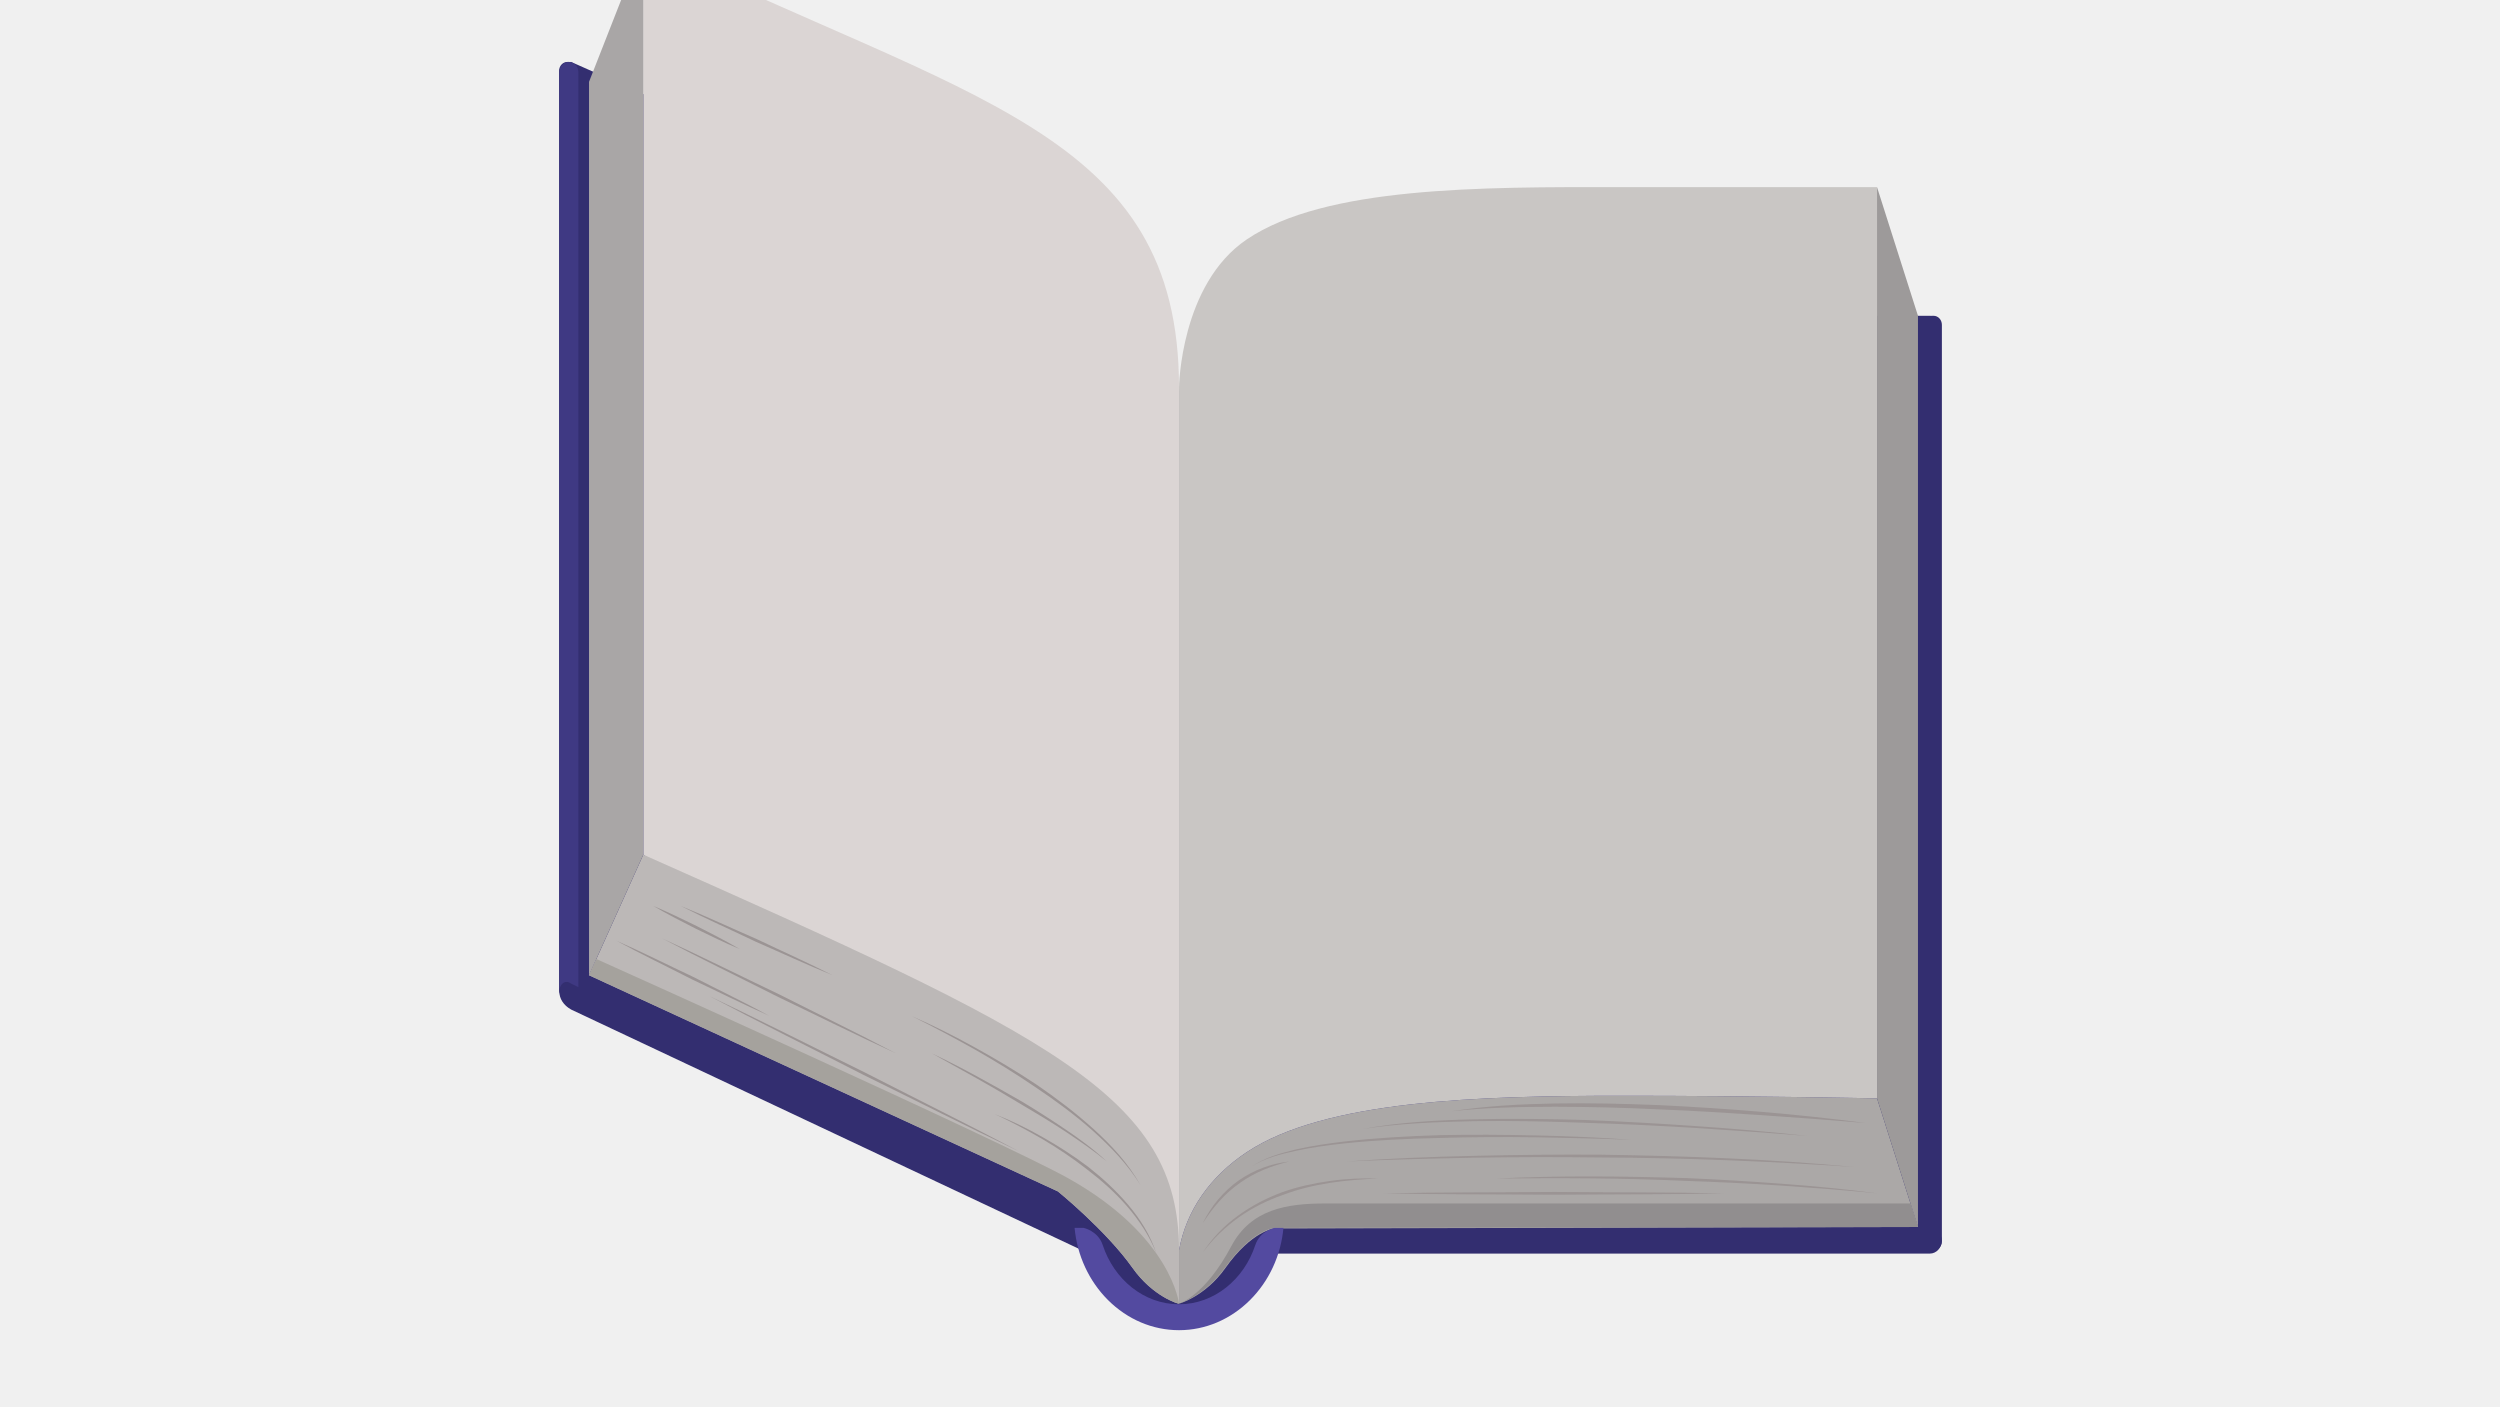
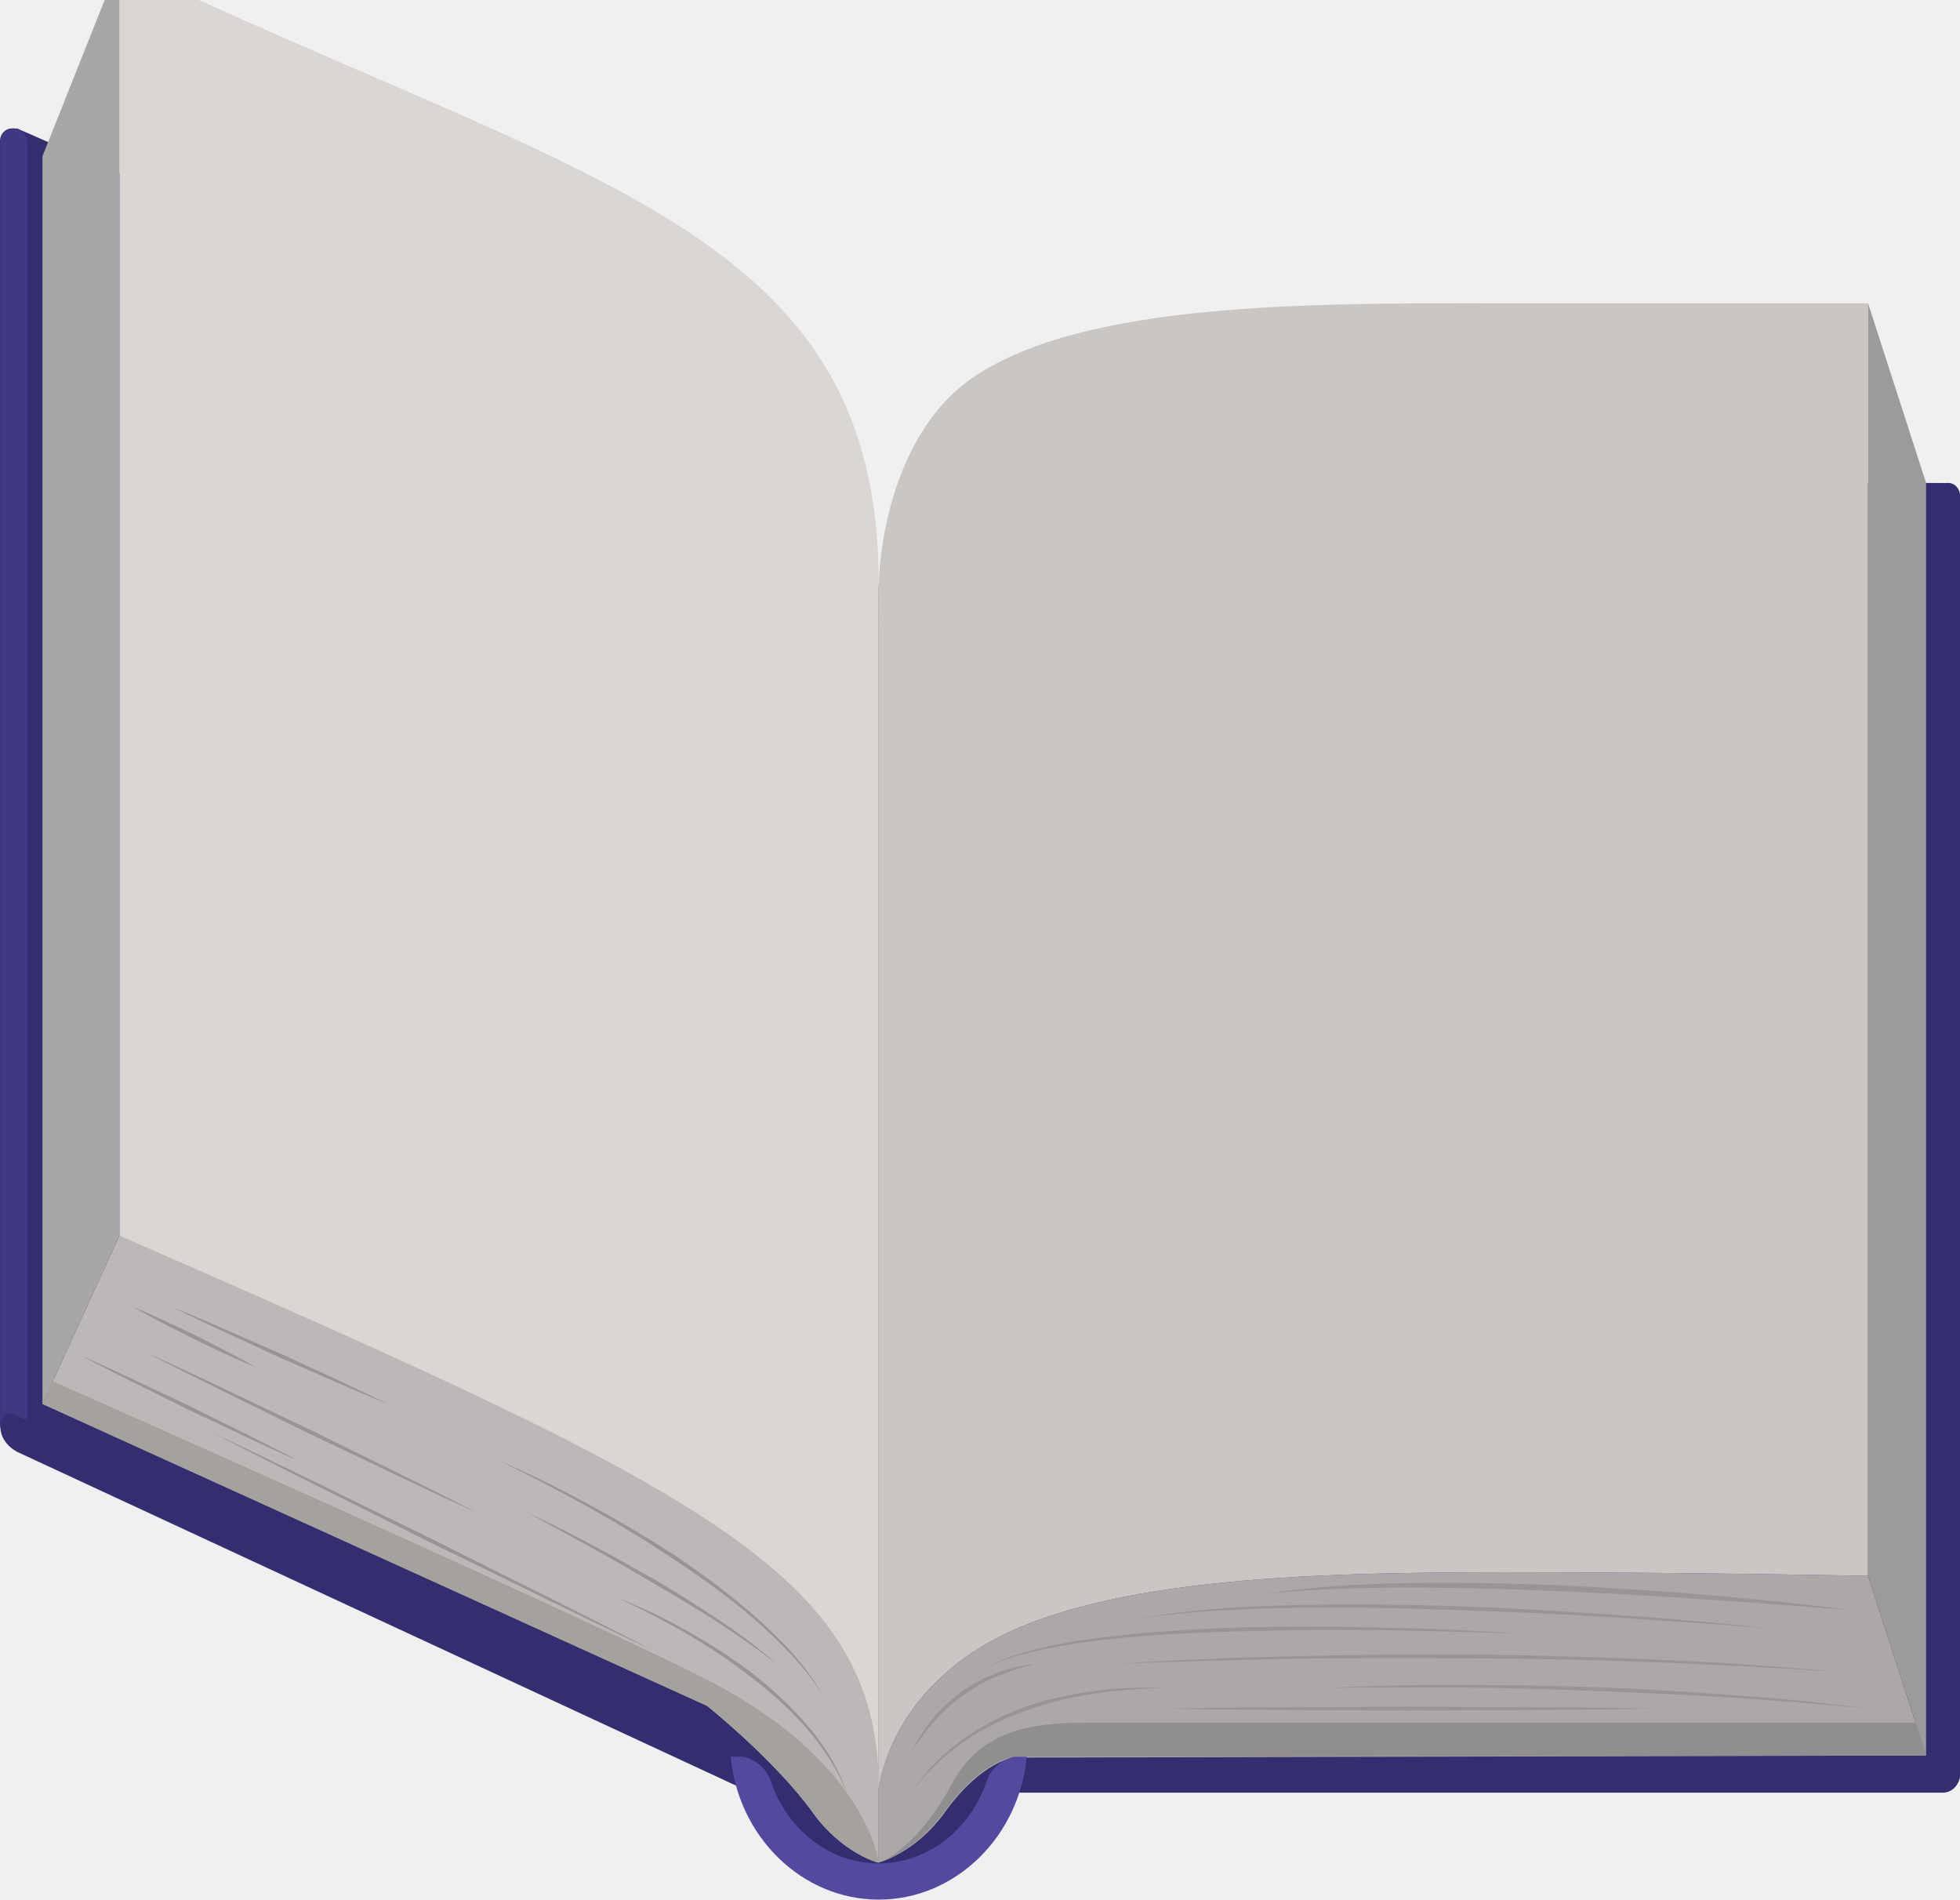
- <svg xmlns="http://www.w3.org/2000/svg" width="1920" height="1080" viewBox="0 0 1920 1080" fill="none">
-   <g clip-path="url(#clip0_419_1960)">
-     <path d="M1484.99 242.524H1483.9C1483.63 242.524 1483.37 242.552 1483.1 242.583C1482.78 242.549 1482.45 242.524 1482.12 242.524H933.734L906.266 300.544L905.483 298.895L904.707 300.544L877.23 242.524L438.618 47.562C438.282 47.562 437.954 47.579 437.632 47.62C437.371 47.587 437.11 47.562 436.833 47.562H435.743C432.219 47.562 429.367 50.665 429.367 54.504V759.968C429.367 763.798 435.743 772.85 435.743 772.85L841.19 960.279C850.685 989.001 875.863 1009.58 905.481 1009.76C935.108 1009.58 960.284 989.001 969.78 960.279H1484.99C1488.51 960.279 1491.37 957.173 1491.37 953.333V249.47C1491.37 245.635 1488.52 242.524 1484.99 242.524Z" fill="#332E70" />
-     <path d="M444.185 55.519C444.185 51.123 440.91 47.563 436.878 47.563C432.839 47.563 429.562 51.123 429.562 55.519V760.452C429.562 764.849 432.839 768.411 436.878 768.411C440.91 768.411 444.185 764.849 444.185 760.452V55.519Z" fill="#3F3983" />
-     <path d="M905.482 297.562C905.475 298.763 905.466 299.965 905.466 301.188L905.482 324.06V297.562Z" fill="#D4CFCD" />
-     <path d="M905.482 297.562C905.506 101.176 745.049 77.951 494.056 -43.416V656.38L905.482 960.216V297.562Z" fill="#DBD5D4" />
-     <path d="M905.484 960.193C905.468 841.553 807.751 795.746 494.057 656.378L452.376 748.994L812.483 915.021C812.483 915.021 849.439 944.994 869.81 973.777C885.479 995.919 905.422 1001.6 905.482 1001.22L905.484 960.193Z" fill="#BCB8B7" />
-     <path d="M869.81 973.778C885.299 995.663 904.944 1001.46 905.461 1001.23L905.468 1001.22C905.468 1001.22 899.907 949.559 820.77 905.123C771.034 877.197 457.997 736.519 457.997 736.519L452.376 748.995L812.483 915.02C812.483 915.02 849.439 944.993 869.81 973.778Z" fill="#A5A29D" />
-     <path d="M452.376 748.995L494.057 656.379V-43.416L452.376 62.838V748.995Z" fill="#A9A6A6" />
-     <path d="M438.617 755.419C433.988 751.959 429.562 755.963 429.562 761.459C429.562 766.948 432.766 772.041 438.617 775.329L836.412 962.762L828.524 942.852L438.617 755.419Z" fill="#332E70" />
-     <path d="M1482.12 942.851H982.448L974.551 962.761H1482.12C1487.17 962.761 1491.27 958.291 1491.27 952.802C1491.27 947.316 1487.17 942.851 1482.12 942.851Z" fill="#332E70" />
-     <path d="M905.483 960.193C911.043 929.592 929.346 903.579 957.465 884.883C1017.68 844.85 1136.19 841.576 1245.13 841.553C1346.98 841.528 1441.56 843.543 1441.56 843.543L1473 942.32C1473 942.32 1031.51 943.364 978.851 943.498C978.851 943.498 961.533 944.996 941.163 973.779C925.486 995.921 905.483 1001.22 905.483 1001.22V960.193Z" fill="#ABA8A7" />
-     <path d="M941.051 973.188C961.482 944.457 978.806 943.002 978.806 943.002C1031.47 943.002 1473 942.32 1473 942.32L1467.25 924.261C1467.25 924.261 1032.59 924.261 1017.96 924.261C988.135 924.261 960.733 928.593 945.595 957.147C925.344 995.351 905.504 1001.22 905.504 1001.22C905.504 1001.22 925.33 995.287 941.051 973.188Z" fill="#918E8F" />
-     <path d="M978.805 943.002C978.805 943.002 967.676 945.241 964.071 956.226C955.427 982.538 932.489 1001.67 905.52 1001.68C905.504 1001.68 905.497 1001.68 905.483 1001.68C905.476 1001.68 905.46 1001.68 905.453 1001.68C878.476 1001.67 855.538 982.538 846.902 956.226C843.288 945.24 832.158 943.002 832.158 943.002H825.277C827.24 964.2 836.325 983.847 850.947 998.439C865.891 1013.35 885.245 1021.57 905.438 1021.58C905.445 1021.58 905.445 1021.58 905.454 1021.58C905.454 1021.58 905.461 1021.58 905.468 1021.58C905.477 1021.58 905.477 1021.58 905.484 1021.58C905.491 1021.58 905.5 1021.58 905.507 1021.58C905.507 1021.58 905.514 1021.58 905.523 1021.58C905.523 1021.58 905.529 1021.58 905.538 1021.58C925.721 1021.57 945.077 1013.35 960.028 998.439C974.651 983.847 983.736 964.2 985.691 943.002H978.805Z" fill="#534AA0" />
-     <path d="M960.734 896.273C971.151 888.961 983.419 885.704 995.374 882.726C1007.46 880.001 1019.69 878.2 1031.94 876.751C1056.47 873.904 1081.1 872.564 1105.73 871.793C1130.37 871.281 1155.01 871.442 1179.64 872.01C1204.27 872.517 1228.89 873.602 1253.47 875.389C1228.85 874.45 1204.24 873.873 1179.62 873.451C1155 873.127 1130.38 873.223 1105.78 873.959C1081.18 874.486 1056.57 875.585 1032.08 878.18C1019.84 879.499 1007.63 881.201 995.566 883.761C983.588 886.386 971.311 889.269 960.734 896.273Z" fill="#9B9494" />
-     <path d="M1148.9 905.122C1197.74 902.734 1246.66 903.313 1295.51 904.788C1319.94 905.841 1344.35 907.291 1368.73 909.139C1393.11 910.936 1417.47 913.254 1441.73 916.498C1417.39 914.099 1393.02 912.29 1368.64 910.581C1344.26 908.97 1319.85 907.778 1295.45 906.953C1246.63 904.702 1197.77 904.592 1148.9 905.122Z" fill="#9B9494" />
-     <path d="M1033.6 892.044C1066.11 889.749 1098.68 888.433 1131.26 887.704C1163.83 886.92 1196.41 886.608 1229 886.786C1294.15 887.79 1359.33 890.061 1424.25 896.272C1359.22 891.926 1294.12 889.187 1228.98 888.951C1196.42 888.533 1163.85 888.597 1131.28 889.138C1098.72 889.79 1066.15 890.591 1033.6 892.044Z" fill="#9B9494" />
-     <path d="M1114.62 853.458C1140.94 849.366 1167.56 847.96 1194.14 847.465C1220.72 846.981 1247.31 847.686 1273.87 848.708C1326.97 851.292 1380.01 855.509 1432.76 862.485C1406.28 860.227 1379.78 858.301 1353.28 856.472C1326.78 854.701 1300.27 853.019 1273.75 851.98C1247.23 850.682 1220.69 850.034 1194.15 849.977C1167.63 850.034 1141.06 850.562 1114.62 853.458Z" fill="#9B9494" />
-     <path d="M1062.3 916.5C1106.01 915.569 1149.72 915.805 1193.42 915.42C1237.13 915.802 1280.84 915.567 1324.54 916.5C1280.84 917.435 1237.13 917.199 1193.42 917.581C1149.72 917.194 1106.01 917.431 1062.3 916.5Z" fill="#9B9494" />
-     <path d="M1045.98 867.169C1074.16 861.879 1102.81 860.351 1131.36 859.636C1159.94 858.958 1188.52 859.298 1217.09 860.14C1245.65 861.224 1274.18 862.86 1302.69 864.857C1331.21 866.794 1359.69 869.261 1388.11 872.397C1359.62 870.107 1331.12 868.148 1302.61 866.299C1274.09 864.545 1245.57 863.163 1217.02 862.301C1188.49 861.224 1159.94 860.638 1131.39 861.074C1102.86 861.708 1074.26 862.711 1045.98 867.169Z" fill="#9B9494" />
-     <path d="M923.666 939.53C930.056 926.292 939.737 914.839 951.322 906.571C963.042 898.463 976.488 893.502 990.16 892.045C976.792 895.278 963.757 900.263 952.413 908.385C940.928 916.31 931.451 927.254 923.666 939.53Z" fill="#9B9494" />
-     <path d="M923.732 961.918C930.966 950.803 940.258 941.237 950.724 933.683C961.154 926.021 972.605 920.144 984.503 915.696C996.458 911.419 1008.84 908.751 1021.24 906.995C1033.7 905.213 1046.24 904.714 1058.74 905.122C1033.81 906.092 1008.71 908.822 985.136 917.749C973.331 921.904 961.881 927.513 951.451 934.885C941.052 942.298 931.589 951.312 923.732 961.918Z" fill="#9B9494" />
-     <path d="M522.778 695.754C542.553 703.77 561.912 712.862 581.495 721.378C600.801 730.604 620.329 739.257 639.441 748.994C619.664 740.984 600.304 731.892 580.726 723.371C561.42 714.142 541.892 705.488 522.778 695.754Z" fill="#9B9494" />
-     <path d="M508.2 720.516C538.528 734.404 568.413 749.354 598.536 763.741C628.364 778.829 658.427 793.349 688.05 808.94C657.722 795.056 627.835 780.106 597.715 765.716C567.887 750.622 537.823 736.103 508.2 720.516Z" fill="#9B9494" />
-     <path d="M699.771 780.168C716.458 787.407 732.794 795.602 748.809 804.479C764.838 813.315 780.62 822.72 795.974 832.927C811.192 843.352 826.006 854.548 839.846 867.081C853.636 879.583 866.653 893.577 875.992 910.358C866.002 894.061 852.778 880.58 839.002 868.194C825.088 855.901 810.2 844.96 794.925 834.767C779.746 824.387 764.108 814.793 748.205 805.753C732.251 796.823 716.151 788.178 699.771 780.168Z" fill="#9B9494" />
-     <path d="M763.798 855.584C776.573 860.524 788.971 866.597 800.986 873.458C813.023 880.277 824.735 887.811 835.894 896.274C846.906 904.931 857.369 914.522 866.555 925.455C875.761 936.318 883.608 948.815 888.149 962.761C882.879 949.144 874.757 937.147 865.584 926.438C856.315 915.762 845.792 906.451 834.741 898.037C823.796 889.445 812.253 881.735 800.366 874.728C788.436 867.819 776.287 861.303 763.798 855.584Z" fill="#9B9494" />
-     <path d="M473.215 722.377C493.172 731.161 512.683 741.01 532.435 750.288C551.891 760.266 571.582 769.682 590.833 780.168C570.878 771.389 551.361 761.54 531.615 752.258C512.157 742.276 492.466 732.859 473.215 722.377Z" fill="#9B9494" />
-     <path d="M501.722 695.754C513.136 700.468 524.233 705.935 535.348 711.346C546.374 716.985 557.422 722.563 568.148 728.908C556.731 724.199 545.638 718.728 534.522 713.318C523.496 707.674 512.453 702.093 501.722 695.754Z" fill="#9B9494" />
-     <path d="M715.593 808.939C739.297 820.134 762.261 833.048 785.117 846.161C796.405 853.011 807.578 860.084 818.536 867.543C829.506 874.968 840.257 882.875 850.065 892.044C839.779 883.545 828.825 876.11 817.841 868.773C806.793 861.534 795.527 854.701 784.161 848.062C772.897 841.226 761.516 834.603 750.062 828.141L715.593 808.939Z" fill="#9B9494" />
-     <path d="M544.323 764.729C584.431 783.819 624.09 803.969 663.992 823.549C703.595 843.834 743.437 863.553 782.825 884.337C742.717 865.252 703.058 845.102 663.157 825.515C623.558 805.227 583.716 785.508 544.323 764.729Z" fill="#9B9494" />
-     <path d="M905.483 297.562C905.499 298.763 905.506 299.965 905.506 301.188L905.483 324.06V297.562Z" fill="#D4CFCD" />
-     <path d="M905.483 297.562C905.483 297.562 906.476 218.334 957.547 183.845C1017.5 143.352 1136.11 143.49 1245.05 143.738H1441.56V843.541C1441.56 843.541 1346.98 841.527 1245.13 841.55C1136.19 841.575 1017.68 844.848 957.465 884.881C929.339 903.581 911.035 929.595 905.483 960.211V297.562Z" fill="#C9C6C4" />
-     <path d="M1473 942.319L1441.56 843.542V143.739L1473 242.516V942.319Z" fill="#9D9A9A" />
-   </g>
-   <defs>
-     <clipPath id="clip0_419_1960">
-       <rect width="1920" height="1080" fill="white" />
-     </clipPath>
-   </defs>
+ <svg xmlns="http://www.w3.org/2000/svg" width="742" height="719" viewBox="0 0 742 719" fill="none">
+   <path d="M737.547 182.803H736.785C736.592 182.803 736.41 182.822 736.227 182.844C736.002 182.82 735.773 182.803 735.538 182.803H352.392L333.2 222.736L332.653 221.601L332.111 222.736L312.913 182.803L6.463 48.617C6.229 48.617 6 48.629 5.774 48.657C5.592 48.634 5.41 48.617 5.216 48.617H4.454C1.993 48.617 0 50.753 0 53.396V538.941C0 541.578 4.454 547.808 4.454 547.808L287.733 676.808C294.367 696.577 311.959 710.74 332.652 710.865C353.352 710.74 370.942 696.577 377.576 676.808H737.546C740.007 676.808 742 674.67 742 672.028V187.583C742.001 184.944 740.008 182.803 737.547 182.803Z" fill="#332E70" />
+   <path d="M10.354 54.094C10.354 51.069 8.065 48.619 5.248 48.619C2.427 48.619 0.137 51.069 0.137 54.094V539.275C0.137 542.301 2.427 544.753 5.248 544.753C8.065 544.753 10.354 542.301 10.354 539.275V54.094Z" fill="#3F3983" />
+   <path d="M332.653 220.682C332.648 221.508 332.642 222.335 332.642 223.177L332.653 238.919V220.682Z" fill="#D4CFCD" />
+   <path d="M332.654 220.683C332.67 85.517 220.561 69.533 45.197 -14V467.645L332.654 676.764V220.683Z" fill="#DBD5D4" />
+   <path d="M332.654 676.748C332.643 595.092 264.37 563.565 45.197 467.643L16.076 531.387L267.676 645.657C267.676 645.657 293.497 666.287 307.729 686.097C318.677 701.337 332.61 705.248 332.653 704.986L332.654 676.748Z" fill="#BCB8B7" />
+   <path d="M307.729 686.096C318.551 701.159 332.276 705.151 332.638 704.989L332.643 704.985C332.643 704.985 328.758 669.427 273.466 638.843C238.716 619.623 20.003 522.799 20.003 522.799L16.076 531.386L267.676 645.655C267.676 645.655 293.497 666.285 307.729 686.096Z" fill="#A5A29D" />
+   <path d="M16.076 531.389L45.197 467.644V-14L16.076 59.131V531.389Z" fill="#A9A6A6" />
+   <path d="M6.463 535.808C3.229 533.426 0.137 536.182 0.137 539.965C0.137 543.743 2.375 547.248 6.463 549.511L284.395 678.515L278.884 664.812L6.463 535.808Z" fill="#332E70" />
+   <path d="M735.538 664.812H386.427L380.91 678.516H735.538C739.064 678.516 741.932 675.44 741.932 671.662C741.932 667.886 739.064 664.812 735.538 664.812Z" fill="#332E70" />
+   <path d="M332.654 676.748C336.539 655.686 349.326 637.782 368.973 624.915C411.044 597.361 493.848 595.108 569.959 595.092C641.121 595.075 707.204 596.462 707.204 596.462L729.166 664.447C729.166 664.447 420.707 665.165 383.914 665.257C383.914 665.257 371.815 666.288 357.582 686.099C346.629 701.338 332.654 704.987 332.654 704.987V676.748Z" fill="#ABA8A7" />
+   <path d="M357.504 685.692C371.779 665.918 383.882 664.916 383.882 664.916C420.676 664.916 729.165 664.447 729.165 664.447L725.149 652.018C725.149 652.018 421.463 652.018 411.236 652.018C390.401 652.018 371.255 654.999 360.679 674.652C346.53 700.947 332.668 704.987 332.668 704.987C332.668 704.987 346.52 700.903 357.504 685.692Z" fill="#918E8F" />
+   <path d="M383.882 664.914C383.882 664.914 376.107 666.455 373.588 674.016C367.548 692.125 351.522 705.295 332.679 705.301C332.668 705.301 332.663 705.301 332.653 705.301C332.648 705.301 332.637 705.301 332.632 705.301C313.784 705.295 297.758 692.125 291.724 674.016C289.199 666.454 281.423 664.914 281.423 664.914H276.615C277.986 679.504 284.334 693.026 294.55 703.07C304.991 713.335 318.514 718.992 332.622 718.999C332.627 718.999 332.627 718.999 332.633 718.999C332.633 718.999 332.638 718.999 332.643 718.999C332.649 718.999 332.649 718.995 332.654 718.995C332.659 718.995 332.665 718.999 332.67 718.999C332.67 718.999 332.675 718.999 332.681 718.999C332.681 718.999 332.686 718.999 332.692 718.999C346.793 718.991 360.317 713.334 370.763 703.07C380.98 693.026 387.327 679.504 388.693 664.914H383.882Z" fill="#534AA0" />
+   <path d="M371.256 632.755C378.534 627.722 387.106 625.48 395.459 623.431C403.902 621.555 412.45 620.316 421.01 619.318C438.143 617.359 455.354 616.437 472.564 615.906C489.779 615.553 506.995 615.664 524.203 616.055C541.411 616.404 558.613 617.151 575.784 618.38C558.586 617.734 541.387 617.337 524.187 617.047C506.987 616.824 489.785 616.89 472.595 617.397C455.408 617.759 438.213 618.515 421.105 620.302C412.554 621.21 404.023 622.381 395.593 624.143C387.224 625.949 378.646 627.934 371.256 632.755Z" fill="#9B9494" />
+   <path d="M502.728 638.845C536.846 637.202 571.025 637.601 605.161 638.616C622.229 639.34 639.279 640.338 656.316 641.61C673.352 642.847 690.371 644.443 707.318 646.675C690.316 645.024 673.285 643.779 656.254 642.602C639.219 641.494 622.167 640.674 605.113 640.105C571.009 638.556 536.87 638.481 502.728 638.845Z" fill="#9B9494" />
+   <path d="M422.168 629.842C444.884 628.262 467.637 627.356 490.397 626.855C513.153 626.315 535.921 626.101 558.689 626.223C604.208 626.914 649.752 628.477 695.109 632.752C649.674 629.761 604.187 627.875 558.675 627.713C535.923 627.425 513.167 627.47 490.413 627.842C467.664 628.29 444.91 628.842 422.168 629.842Z" fill="#9B9494" />
+   <path d="M478.775 603.285C497.161 600.469 515.765 599.501 534.331 599.16C552.905 598.827 571.48 599.312 590.038 600.016C627.14 601.794 664.197 604.697 701.055 609.498C682.551 607.944 664.037 606.618 645.523 605.359C627.006 604.14 608.486 602.983 589.951 602.268C571.425 601.375 552.884 600.928 534.342 600.889C515.807 600.928 497.246 601.292 478.775 603.285Z" fill="#9B9494" />
+   <path d="M442.221 646.675C472.758 646.034 503.294 646.197 533.832 645.932C564.37 646.195 594.905 646.033 625.443 646.675C594.905 647.319 564.37 647.156 533.832 647.419C503.294 647.153 472.758 647.316 442.221 646.675Z" fill="#9B9494" />
+   <path d="M430.816 612.724C450.504 609.083 470.525 608.031 490.471 607.54C510.436 607.072 530.407 607.307 550.366 607.886C570.32 608.632 590.255 609.758 610.177 611.133C630.1 612.466 650.001 614.164 669.858 616.322C649.954 614.746 630.036 613.398 610.119 612.125C590.196 610.918 570.264 609.967 550.322 609.373C530.386 608.632 510.436 608.229 490.488 608.529C470.559 608.966 450.576 609.656 430.816 612.724Z" fill="#9B9494" />
+   <path d="M345.358 662.526C349.823 653.415 356.587 645.532 364.681 639.842C372.869 634.261 382.264 630.847 391.816 629.844C382.476 632.069 373.369 635.5 365.443 641.09C357.419 646.545 350.797 654.077 345.358 662.526Z" fill="#9B9494" />
+   <path d="M345.404 677.936C350.458 670.287 356.95 663.702 364.263 658.503C371.55 653.23 379.55 649.185 387.863 646.123C396.216 643.18 404.865 641.344 413.534 640.135C422.233 638.908 430.997 638.565 439.733 638.846C422.315 639.513 404.773 641.392 388.305 647.537C380.057 650.396 372.058 654.257 364.771 659.331C357.505 664.433 350.893 670.637 345.404 677.936Z" fill="#9B9494" />
+   <path d="M65.265 494.742C79.081 500.26 92.607 506.517 106.289 512.378C119.778 518.728 133.422 524.684 146.775 531.385C132.957 525.872 119.431 519.615 105.752 513.75C92.263 507.398 78.619 501.442 65.265 494.742Z" fill="#9B9494" />
+   <path d="M55.08 511.785C76.27 521.344 97.149 531.634 118.196 541.536C139.037 551.92 160.041 561.914 180.738 572.644C159.548 563.088 138.666 552.799 117.623 542.895C96.782 532.506 75.777 522.514 55.08 511.785Z" fill="#9B9494" />
+   <path d="M188.926 552.844C200.585 557.826 211.998 563.466 223.188 569.576C234.387 575.657 245.414 582.13 256.141 589.156C266.774 596.331 277.124 604.037 286.794 612.663C296.429 621.268 305.524 630.899 312.048 642.449C305.069 631.232 295.829 621.954 286.204 613.429C276.483 604.968 266.081 597.438 255.409 590.422C244.803 583.278 233.877 576.675 222.766 570.453C211.619 564.307 200.371 558.357 188.926 552.844Z" fill="#9B9494" />
+   <path d="M233.66 604.748C242.586 608.148 251.248 612.328 259.643 617.05C268.053 621.743 276.235 626.929 284.033 632.753C291.726 638.712 299.037 645.313 305.455 652.838C311.887 660.314 317.369 668.916 320.542 678.515C316.86 669.142 311.186 660.885 304.777 653.514C298.3 646.167 290.948 639.758 283.227 633.967C275.58 628.054 267.515 622.747 259.21 617.924C250.874 613.169 242.386 608.684 233.66 604.748Z" fill="#9B9494" />
+   <path d="M30.635 513.068C44.579 519.114 58.211 525.893 72.011 532.278C85.605 539.146 99.362 545.627 112.813 552.844C98.871 546.801 85.235 540.023 71.438 533.634C57.843 526.764 44.086 520.282 30.635 513.068Z" fill="#9B9494" />
+   <path d="M50.552 494.742C58.527 497.987 66.28 501.749 74.046 505.474C81.75 509.355 89.469 513.194 96.963 517.561C88.986 514.32 81.236 510.554 73.469 506.831C65.765 502.946 58.049 499.105 50.552 494.742Z" fill="#9B9494" />
+   <path d="M199.982 572.645C216.543 580.349 232.588 589.238 248.557 598.263C256.443 602.978 264.25 607.846 271.906 612.979C279.57 618.09 287.082 623.531 293.934 629.843C286.748 623.993 279.095 618.876 271.42 613.826C263.701 608.843 255.83 604.14 247.889 599.571C240.019 594.866 232.067 590.308 224.064 585.86L199.982 572.645Z" fill="#9B9494" />
+   <path d="M80.317 542.217C108.34 555.356 136.049 569.224 163.927 582.701C191.597 596.662 219.434 610.234 246.954 624.539C218.931 611.403 191.222 597.535 163.344 584.054C135.677 570.091 107.84 556.519 80.317 542.217Z" fill="#9B9494" />
+   <path d="M332.654 220.682C332.664 221.508 332.669 222.335 332.669 223.177L332.654 238.919V220.682Z" fill="#D4CFCD" />
+   <path d="M332.654 220.684C332.654 220.684 333.348 166.155 369.03 142.416C410.919 114.547 493.79 114.642 569.902 114.812H707.204V596.462C707.204 596.462 641.121 595.076 569.959 595.092C493.848 595.109 411.044 597.362 368.973 624.915C349.321 637.785 336.533 655.69 332.654 676.762V220.684Z" fill="#C9C6C4" />
+   <path d="M729.165 664.447L707.203 596.462V114.812L729.165 182.797V664.447Z" fill="#9D9A9A" />
</svg>
